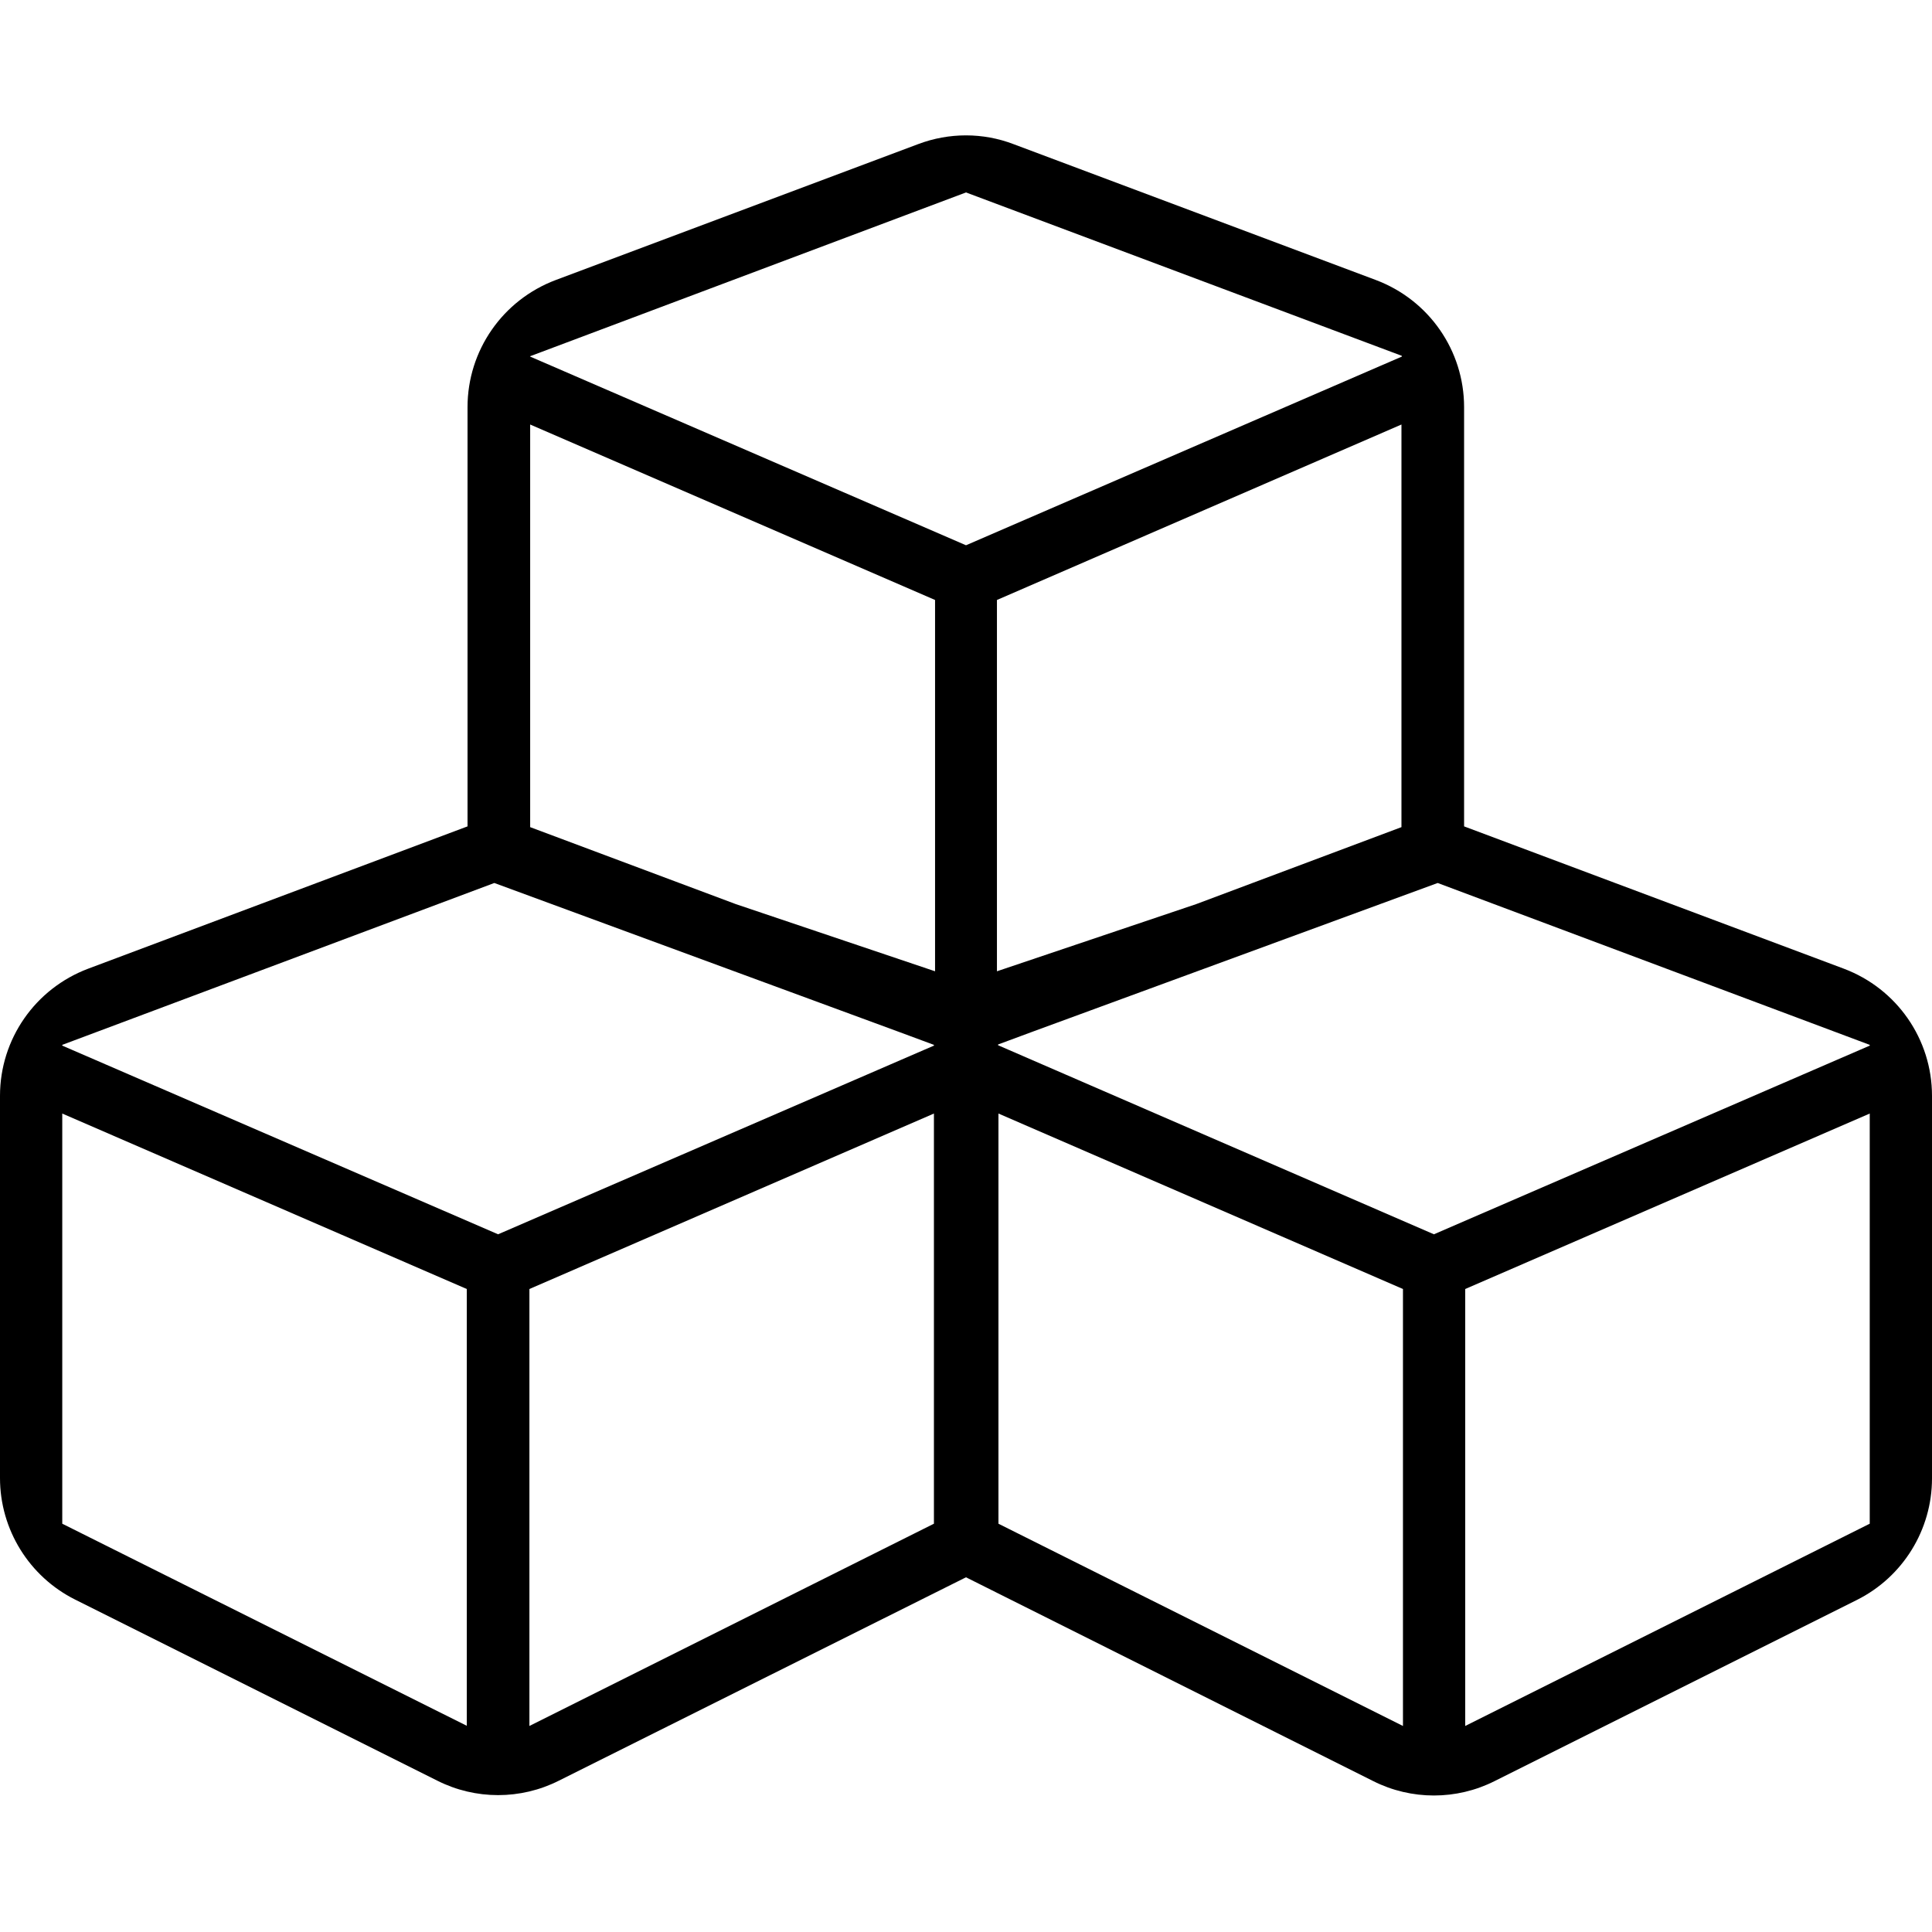
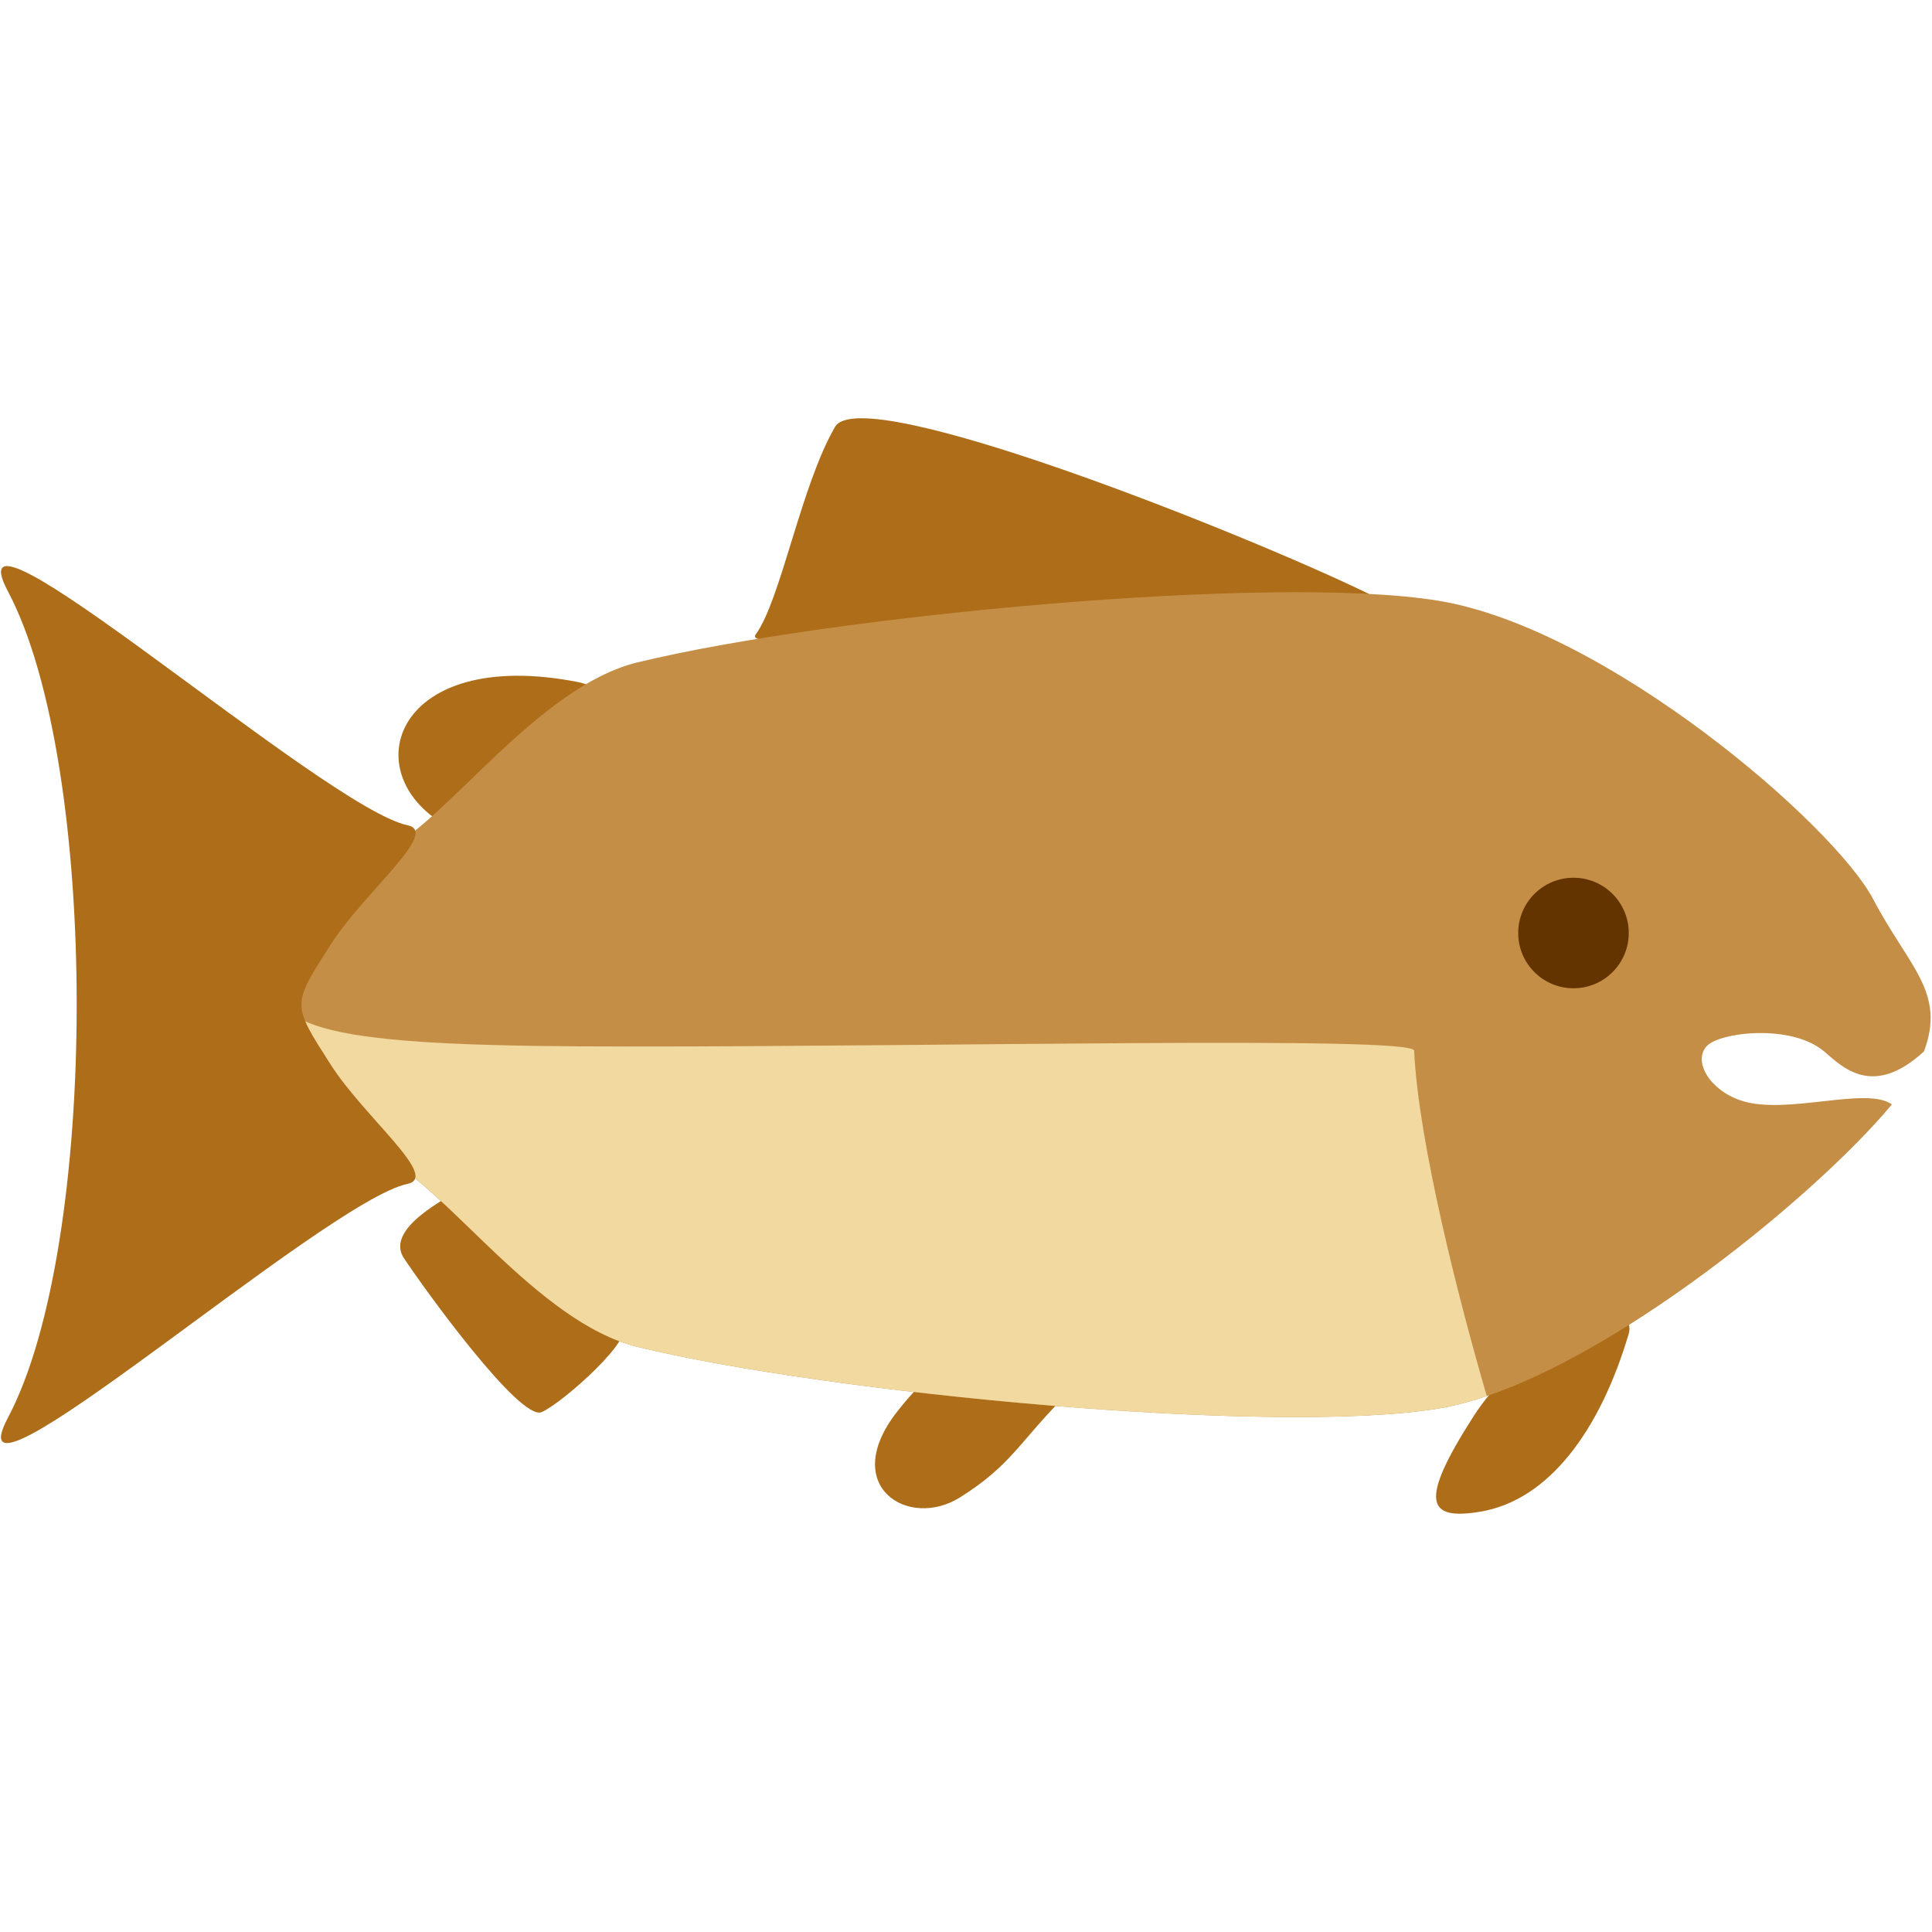
- <svg xmlns="http://www.w3.org/2000/svg" aria-hidden="true" data-prefix="fal" data-icon="cubes" class="svg-inline--fa fa-cubes fa-w-16" role="img" viewBox="0 0 512 512">
-   <path fill="currentColor" d="M388 219V107.9c0-15-9.3-28.4-23.4-33.7l-96-36c-8.1-3.1-17.1-3.1-25.3 0l-96 36c-14.1 5.3-23.4 18.7-23.4 33.7V219L23.4 256.7C9.3 262 0 275.4 0 290.4v101.3c0 13.6 7.7 26.1 19.9 32.2l96 48c10.1 5.1 22.1 5.1 32.2 0L256 418l107.9 54c10.1 5.1 22.1 5.1 32.2 0l96-48c12.2-6.1 19.9-18.6 19.9-32.2V290.4c0-15-9.3-28.4-23.4-33.7L388 219zm-123.8 38.4V159l107.2-46.5v106.7L317 239.6l-52.8 17.8zm-123.7-163L256 51l115.5 43.3v.2l-115.5 50-115.5-50v-.1zM247.8 159v98.4L195 239.6l-54.5-20.4V112.5L247.8 159zm-124 298.4L16.5 403.8V295.1l107.2 46.5v115.8zm123.7-53.6l-107.2 53.6V341.6l107.2-46.5v108.7zm0-126.7l-115.5 50-115.5-50v-.2L131 234l107.6 39.6 8.9 3.3v.2zm124.3 180.3l-107.2-53.6V295.1l107.2 46.5v115.8zm123.7-53.6l-107.2 53.6V341.6l107.2-46.5v108.7zm0-126.7l-115.5 50L264.5 277v-.2l8.9-3.3L381 234l114.5 42.9v.2z" />
+ <svg xmlns="http://www.w3.org/2000/svg" viewBox="0 0 465.6 465.6">
+   <defs>
+     <style>.cls-1{isolation:isolate;}.cls-2{fill:#ae6d19;}.cls-2,.cls-3,.cls-4{fill-rule:evenodd;}.cls-3{fill:#c58e46;}.cls-4{fill:#f1d9a0;}.cls-5{fill:#633300;}</style>
+   </defs>
+   <g id="fins" class="cls-1">
+     <g id="fins-2" data-name="fins">
+       <path class="cls-2" d="M329.64,143c-28.77-14-121.83-51.28-128.38-40.16C193,117,188.16,144.78,182.05,153,176.91,160,340.07,148.09,329.64,143ZM107.38,198.88c7.77,4.47,17.53-5.55,24-14s18.78-18.38,7.86-20.52C95.21,155.76,85.28,186.17,107.38,198.88Zm42.36,120.48c-12.22-7-32.72-39.78-39.74-32.3-1.19,1.27-17.51,8.81-12.66,16.15s28,39.36,33.19,37.1S153.89,321.73,149.74,319.36Zm85.58,1.75c-6.06,9.23-9.28,6.42-19.21,19.21-13.86,17.84,2.81,28.39,15.28,20.52,12-7.55,14-12.88,24.45-23.57S241.39,311.87,235.33,321.11Zm141,.87c-9.76,6.55-15.48,10.39-21.4,19.64-13.12,20.5-10.87,24.78,1.75,22.7,16.74-2.76,29-19.84,35.81-42.78C394.08,316.24,386.44,315.22,376.37,322Z" />
+     </g>
+   </g>
+   <g id="body" class="cls-1">
+     <g id="body-2" data-name="body">
+       <path class="cls-3" d="M419.59,265.23c-7.63-2.54-11.6-9.47-8.3-13.1,3.08-3.39,20.42-5.49,28.38,1.31,4.3,3.68,11.62,11.32,24-.06C469,239.09,460,233,451.47,216.78c-9.39-18-64.29-65.35-104.8-72-39.73-6.55-146.88,3.64-193,14.84C129.4,165.49,107,198.77,92.54,205c-56.59,24.26-56.59,49.95,0,74.21,14.51,6.22,36.86,39.5,61.13,45.4,46.13,11.2,153.27,21.39,193,14.84C382.36,333.56,437,289,455.93,266.16,449.82,261.7,430.46,268.85,419.59,265.23Z" />
+     </g>
+   </g>
+   <g id="other_color" data-name="other color" class="cls-1">
+     <g id="other_color-2" data-name="other color">
+       <path class="cls-4" d="M340.8,253.2c-.16-3.6-114.6-.92-189.36-1-66.54,0-89.29-2.81-84-18.72,1.88-5.64,6.61-13.92,12.78-22.77C36.3,233.29,40.4,256.85,92.54,279.2c14.51,6.22,36.86,39.5,61.13,45.4,46.13,11.2,153.27,21.39,193,14.84a74.11,74.11,0,0,0,11.64-3C351.69,313.83,341.8,275.19,340.8,253.2Z" />
+     </g>
+   </g>
+   <g id="Layer_5" data-name="Layer 5">
+     <circle class="cls-5" cx="379.2" cy="224.85" r="13.32" />
+   </g>
+   <g id="tail" class="cls-1">
+     <g id="tail-2" data-name="tail">
+       <path class="cls-2" d="M79.66,227.69c8.18-12.8,26.42-27.18,18.56-28.81-19.9-4.12-111.49-85-96.28-56.31C24,184.25,24,299.94,1.93,341.62c-15.21,28.71,76.39-52.19,96.28-56.31,7.86-1.63-10.38-16-18.56-28.81C70.31,241.87,70.31,242.32,79.66,227.69Z" />
+     </g>
+   </g>
</svg>
